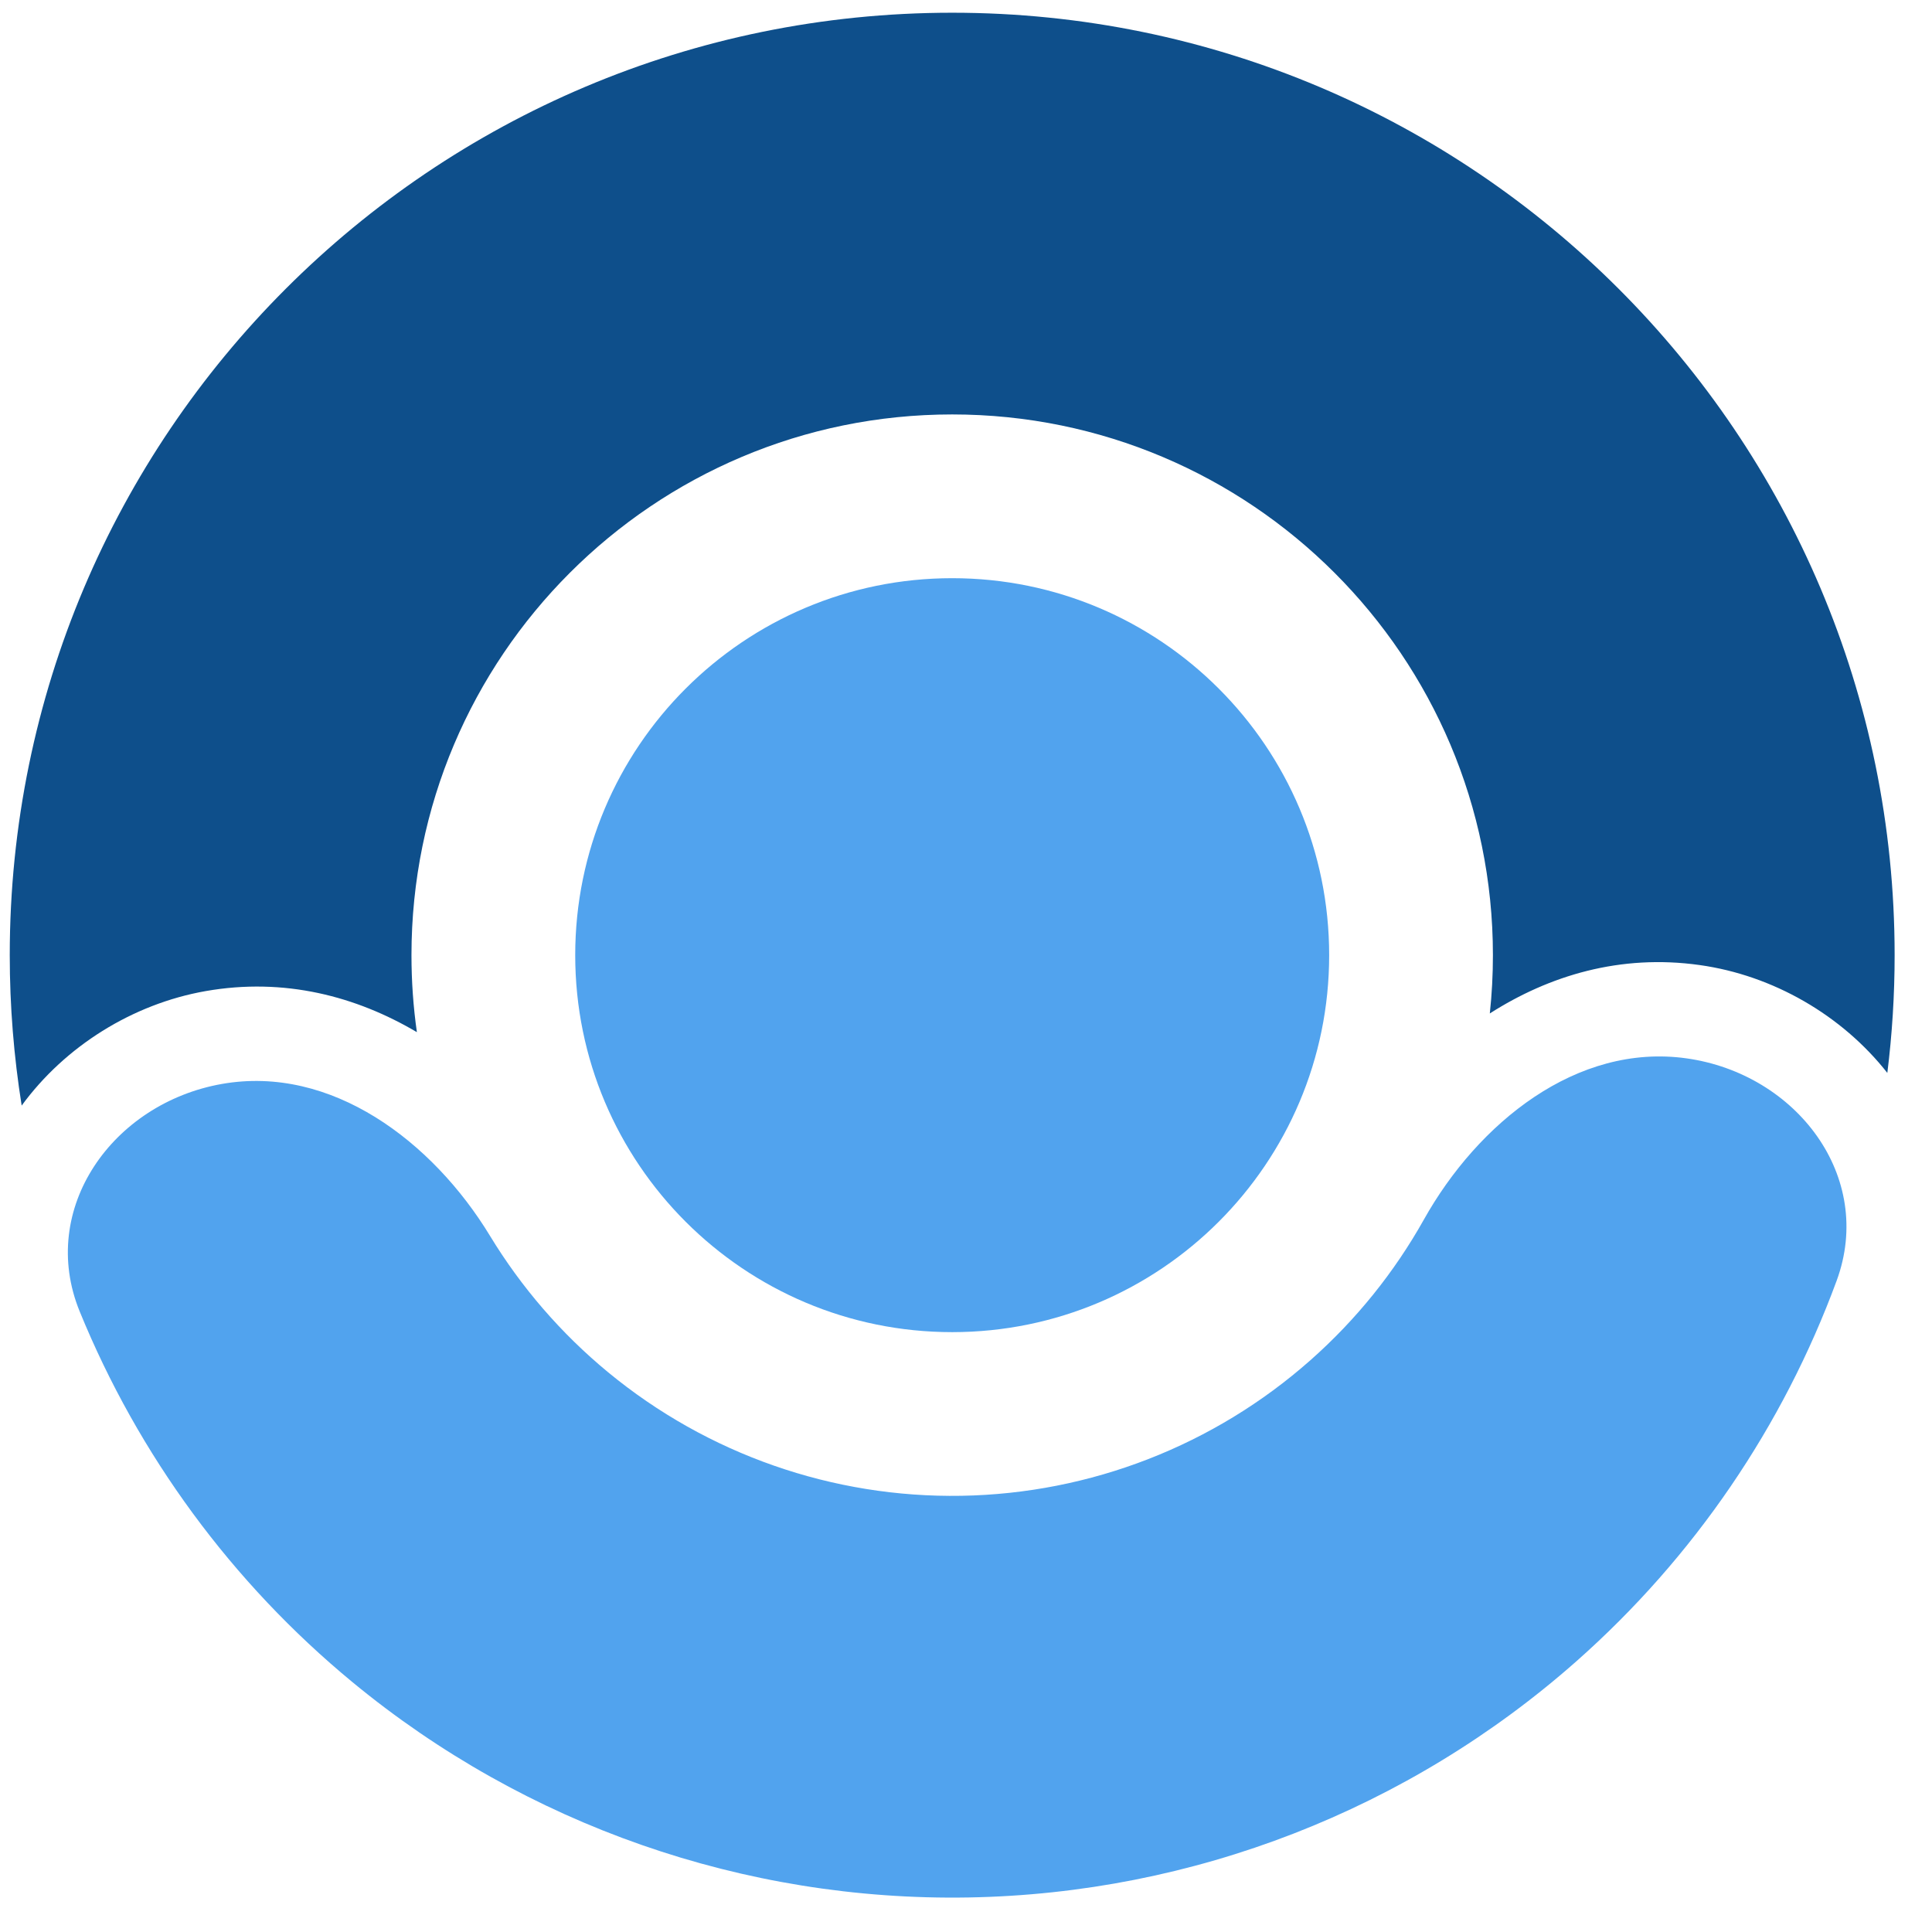
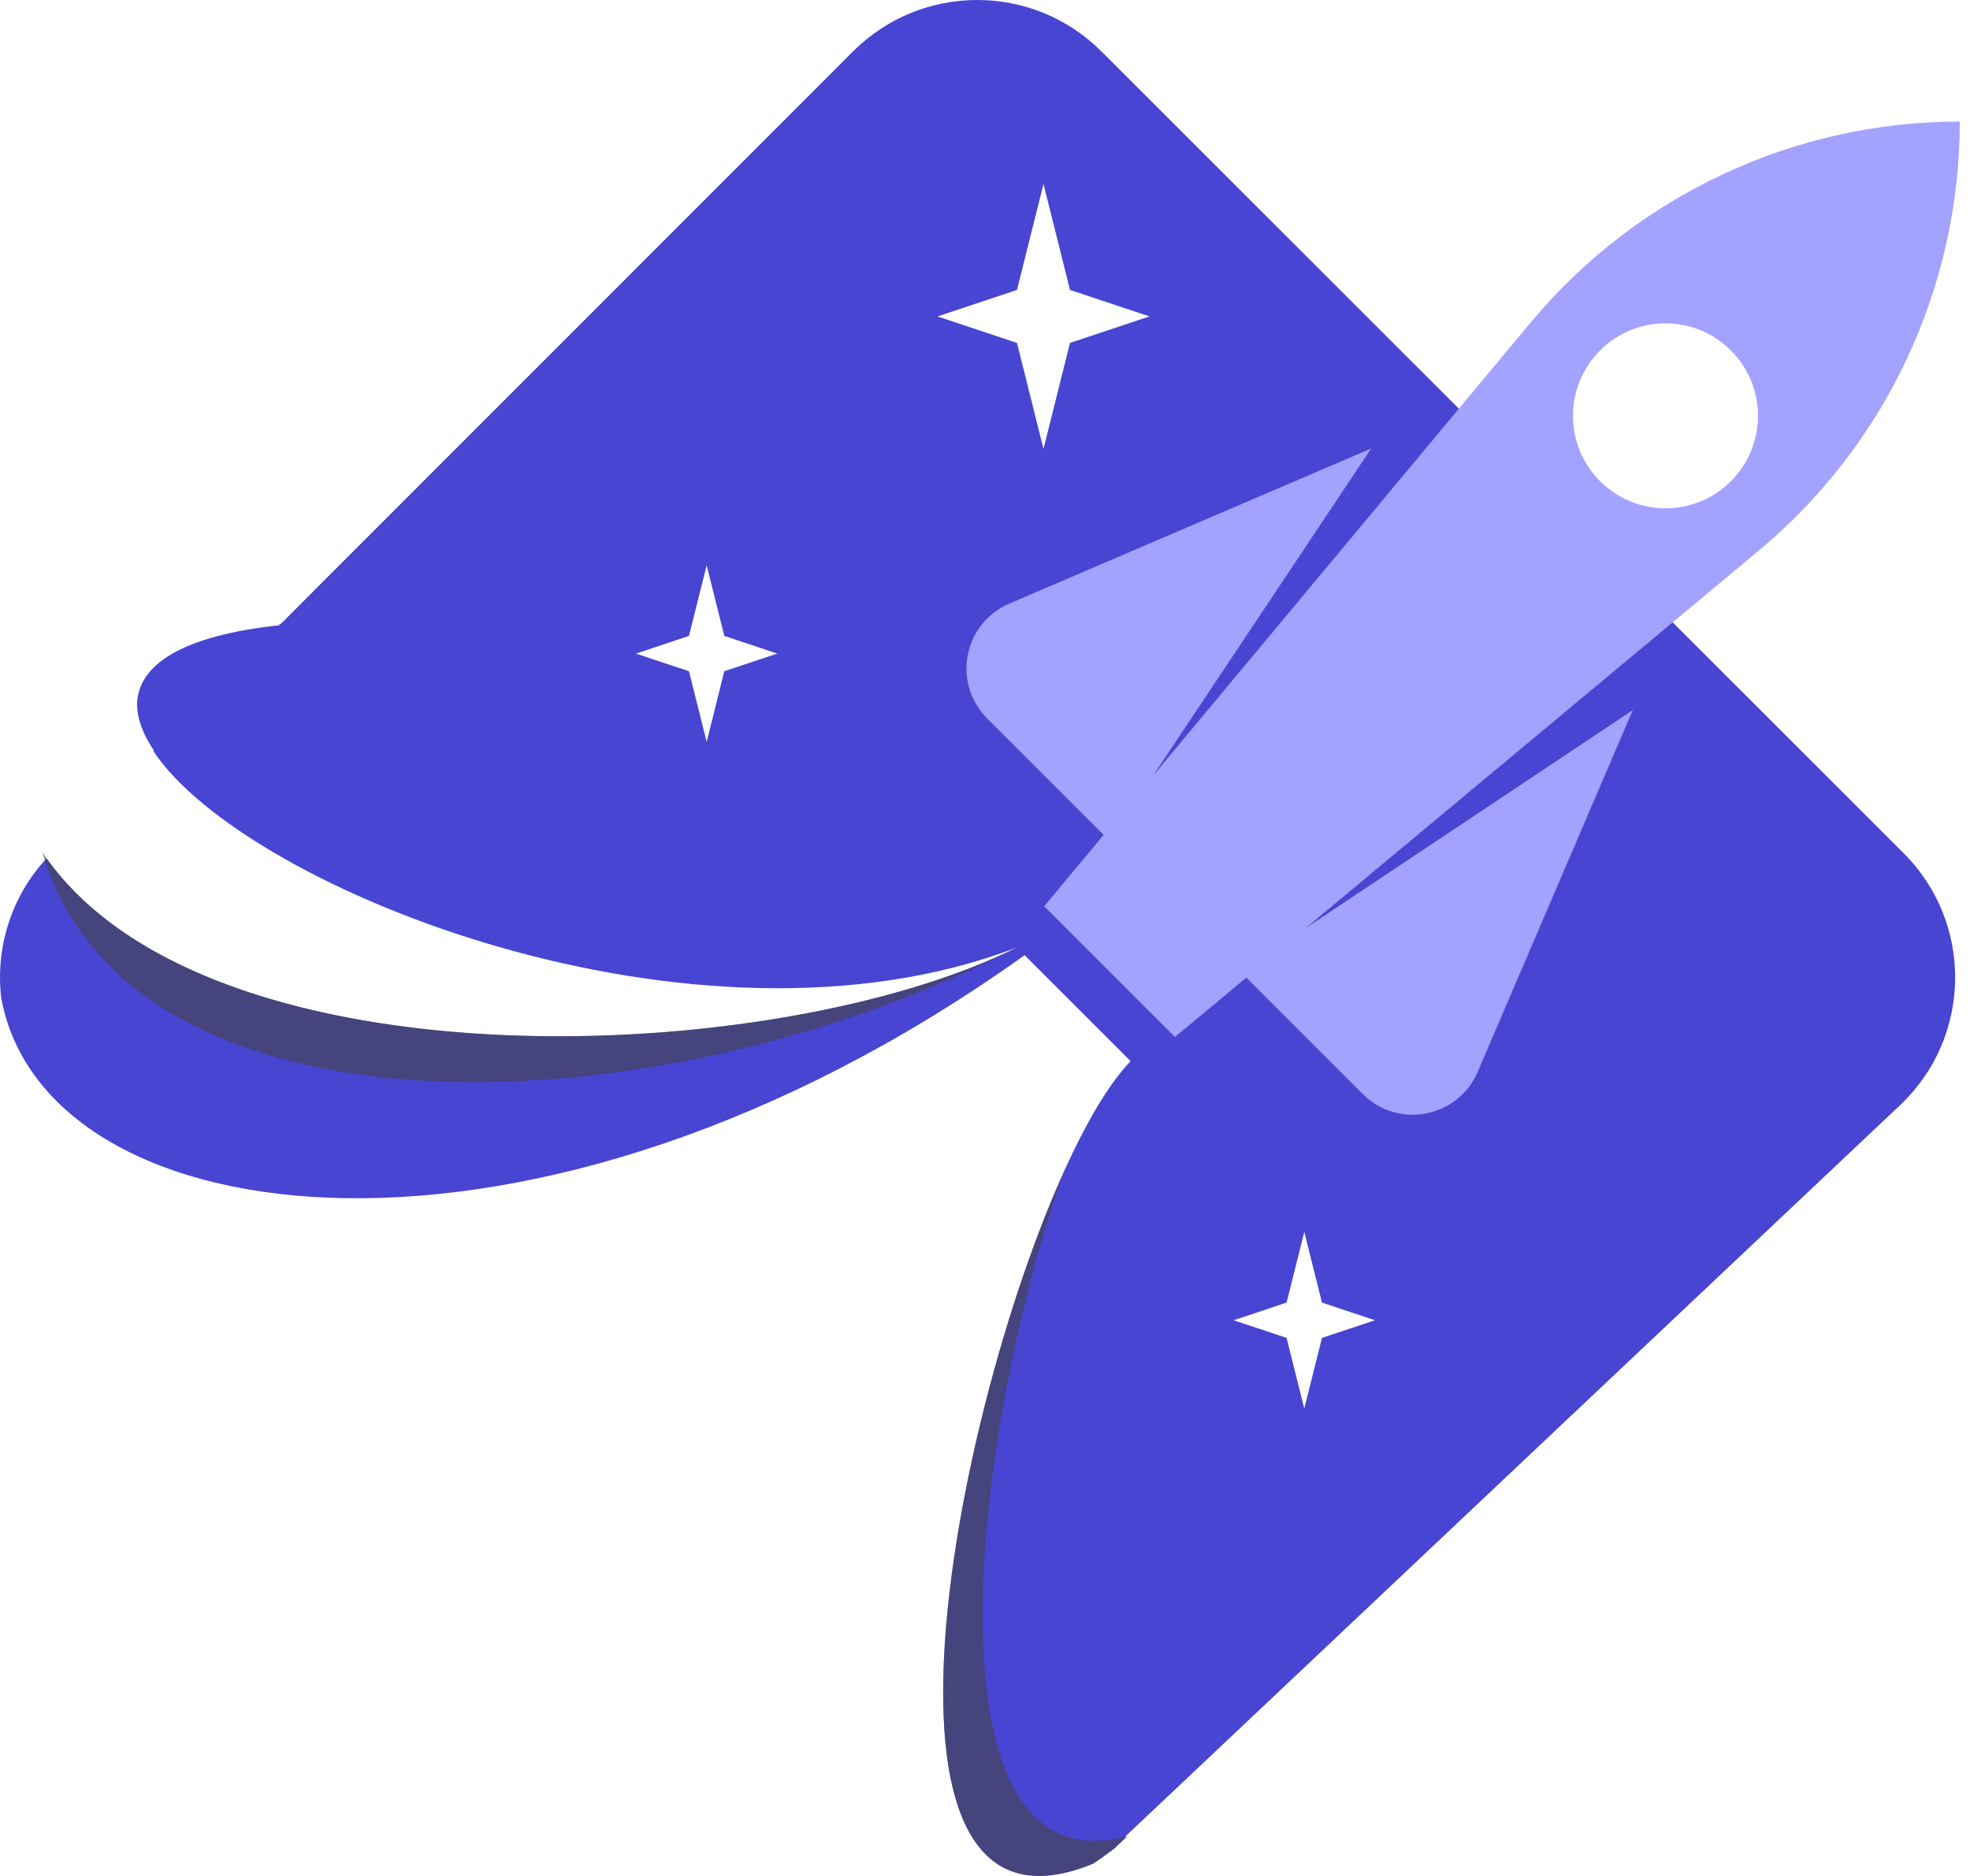
- <svg xmlns="http://www.w3.org/2000/svg" data-logo="logo" viewBox="0 0 41 41">
+ <svg xmlns="http://www.w3.org/2000/svg" data-logo="logo" viewBox="0 0 42 40">
  <g id="logogram" transform="translate(0, 0) rotate(0) ">
-     <path d="M20.207 28.27C15.789 28.27 12.207 24.688 12.207 20.27C12.207 15.852 15.789 12.27 20.207 12.27C24.625 12.27 28.207 15.852 28.207 20.27C28.207 24.688 24.625 28.27 20.207 28.27Z" fill="#51A3EE" />
-     <path d="M4.709 23.003C2.39 23.412 0.801 25.651 1.691 27.831C2.934 30.873 4.916 33.584 7.486 35.703C11.16 38.731 15.795 40.35 20.556 40.267C25.317 40.184 29.893 38.405 33.46 35.249C35.954 33.042 37.84 30.264 38.976 27.18C39.789 24.971 38.123 22.788 35.791 22.46C33.461 22.133 31.367 23.829 30.216 25.883C29.592 26.996 28.782 28.006 27.811 28.864C25.765 30.675 23.139 31.696 20.407 31.743C17.676 31.791 15.017 30.862 12.908 29.124C11.908 28.3 11.063 27.319 10.4 26.229C9.178 24.217 7.027 22.594 4.709 23.003Z" fill="#51A3EE" />
-     <path d="M40.052 22.769C40.154 21.951 40.207 21.116 40.207 20.27C40.207 9.224 31.253 0.27 20.207 0.27C9.161 0.27 0.207 9.224 0.207 20.27C0.207 21.356 0.294 22.422 0.46 23.462C1.379 22.204 2.813 21.306 4.361 21.033C6.037 20.738 7.56 21.144 8.847 21.904C8.771 21.37 8.732 20.825 8.732 20.27C8.732 13.932 13.87 8.795 20.207 8.795C26.544 8.795 31.682 13.932 31.682 20.27C31.682 20.688 31.66 21.101 31.616 21.507C32.877 20.702 34.385 20.243 36.07 20.48C37.627 20.698 39.09 21.545 40.052 22.769Z" fill="#0E4F8B" />
+     <path fill-rule="evenodd" clip-rule="evenodd" d="M23.482 1.096C22.019 -0.366 19.648 -0.365 18.186 1.097L5.983 13.306L5.973 13.303L5.934 13.307C5.95 13.314 5.965 13.322 5.981 13.329C3.84 13.554 2.932 14.197 2.922 15.023C2.925 15.33 3.051 15.662 3.283 16.007L3.272 16.018C5.218 18.953 14.859 22.825 21.679 20.202C16.567 22.758 4.529 23.264 0.993 18.302C0.225 19.132 -0.096 20.224 0.025 21.273C0.959 26.422 11.402 27.826 21.845 20.367L24.105 22.627C21.293 25.516 17.139 42.297 23.311 39.735C23.458 39.636 23.582 39.547 23.751 39.419L24.026 39.159C24.01 39.163 23.995 39.167 23.979 39.17L40.509 23.565C42.044 22.116 42.079 19.685 40.586 18.193L23.482 1.096ZM21.682 6.182L22.247 3.922L22.812 6.182L24.507 6.747L22.812 7.312L22.247 9.572L21.682 7.312L19.987 6.747L21.682 6.182ZM14.689 13.559L15.066 12.053L15.442 13.559L16.572 13.936L15.442 14.312L15.066 15.819L14.689 14.312L13.559 13.936L14.689 13.559ZM27.807 26.267L27.43 27.774L26.301 28.151L27.43 28.527L27.807 30.034L28.184 28.527L29.314 28.151L28.184 27.774L27.807 26.267Z" fill="#4845D2" />
+     <path fill-rule="evenodd" clip-rule="evenodd" d="M41.782 2.592C38.248 2.592 34.897 4.162 32.634 6.876L24.586 16.535L29.233 9.563L21.519 12.87C20.539 13.29 20.293 14.566 21.047 15.32L23.529 17.802L22.262 19.323L25.05 22.112L26.572 20.845L29.054 23.327C29.808 24.081 31.084 23.835 31.504 22.855L34.811 15.141L27.839 19.788L37.498 11.739C40.212 9.477 41.782 6.126 41.782 2.592ZM34.114 10.261C34.884 11.031 36.132 11.031 36.902 10.261C37.672 9.491 37.672 8.242 36.902 7.472C36.132 6.702 34.884 6.702 34.114 7.472C33.343 8.242 33.343 9.491 34.114 10.261Z" fill="#A3A2FF" />
+     <path opacity="0.6" d="M0.903 18.172C2.75 24.498 13.975 24.168 21.677 20.203C16.52 22.78 4.32 23.272 0.903 18.172Z" fill="#424242" />
+     <path opacity="0.6" d="M23.311 39.735C18.111 41.894 20.242 30.318 22.724 24.893C20.914 29.715 19.37 40.346 24.026 39.159L23.751 39.419C23.582 39.547 23.458 39.636 23.311 39.735Z" fill="#424242" />
  </g>
-   <g id="logotype" transform="translate(41, 20.5)" />
+   <g id="logotype" transform="translate(42, 20)" />
</svg>
